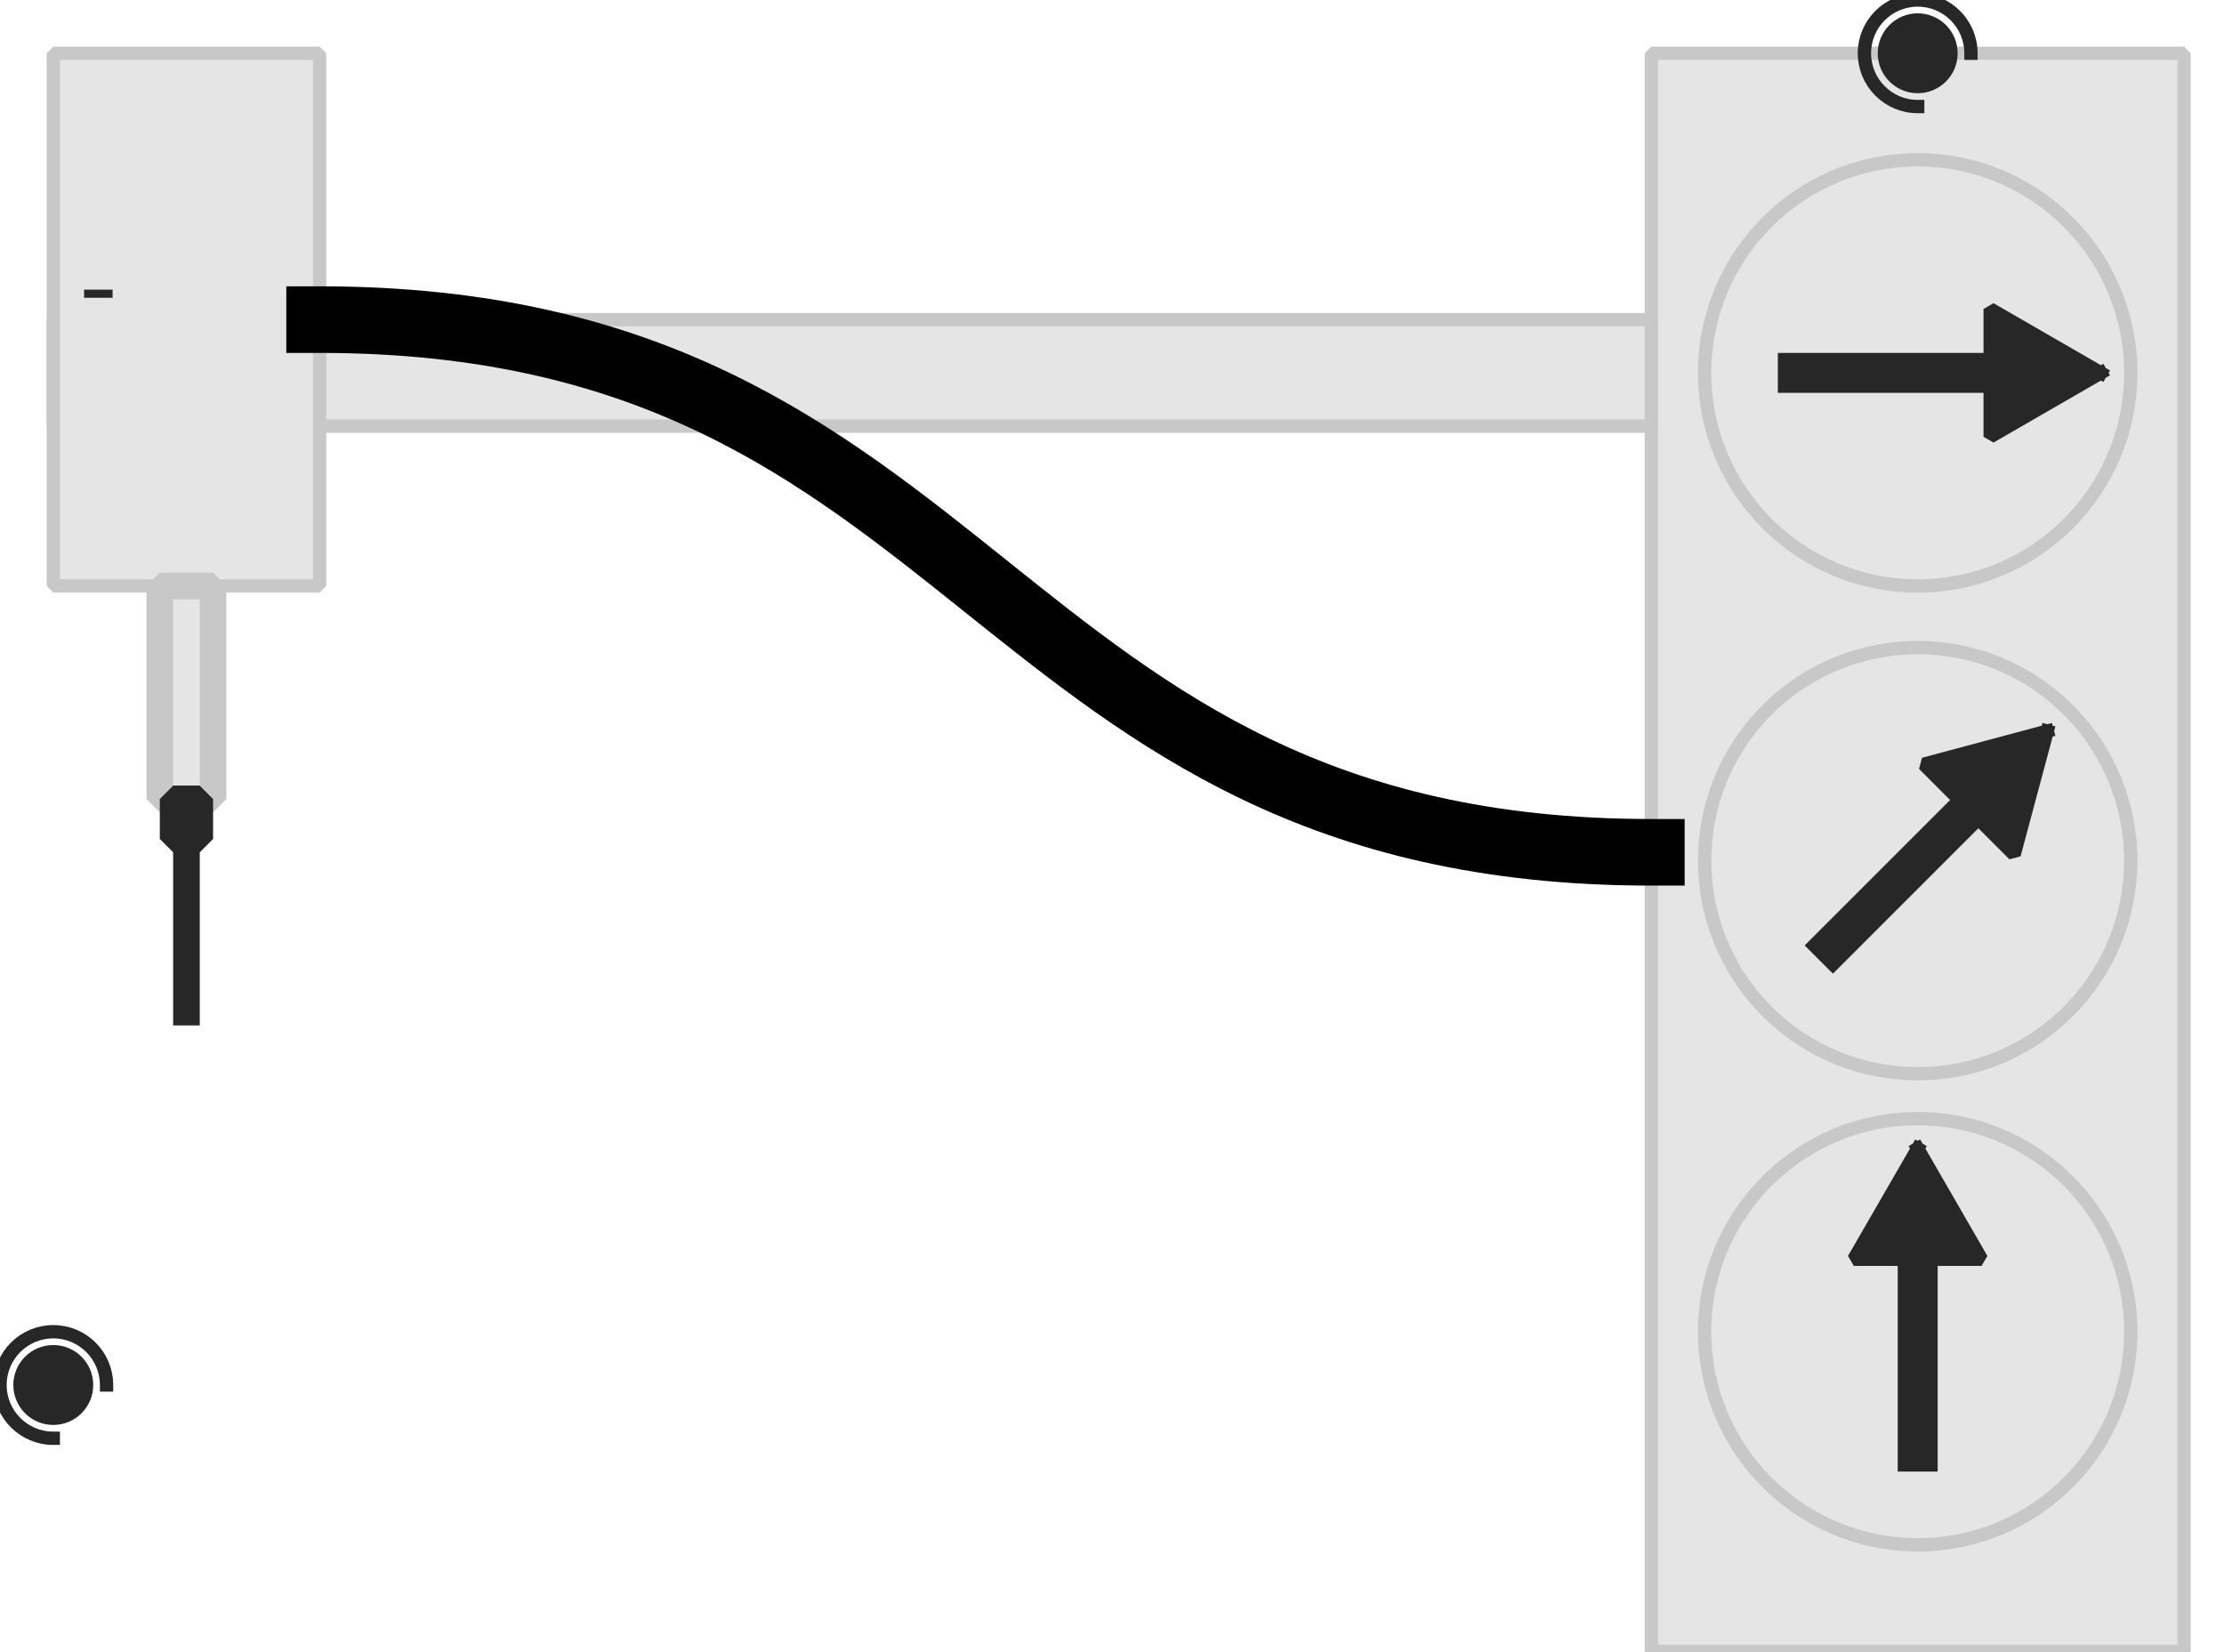
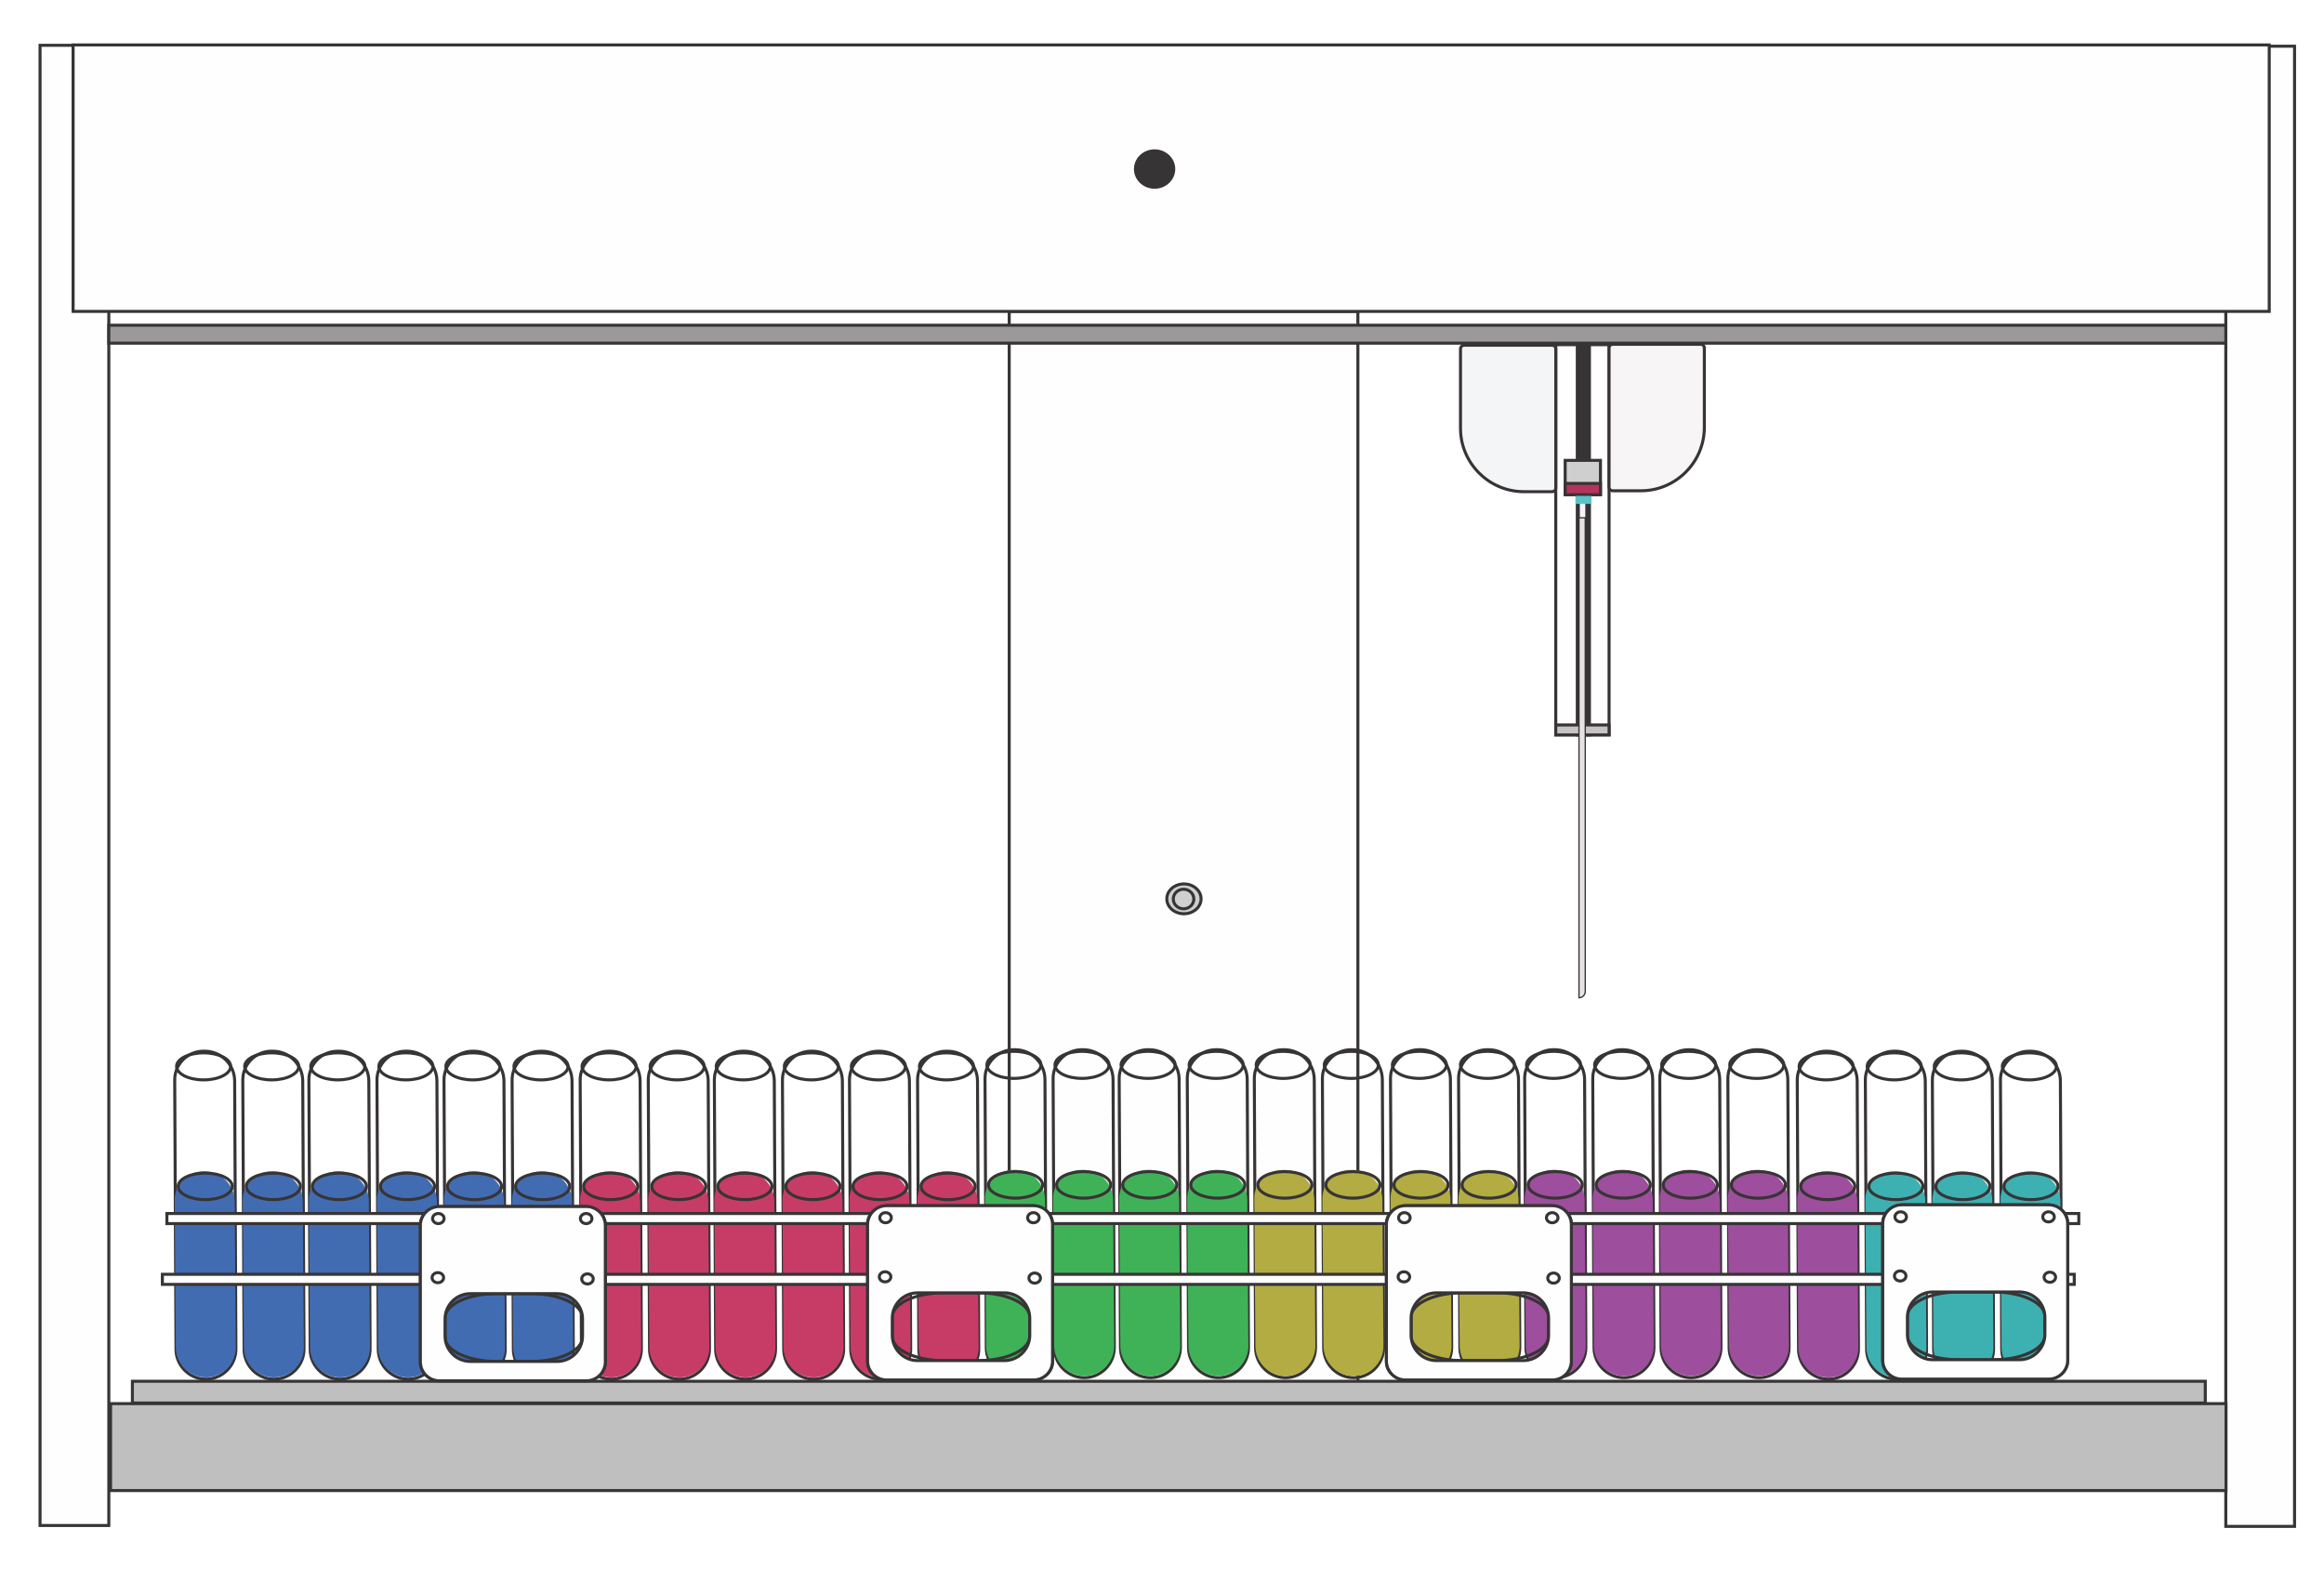
- <svg xmlns="http://www.w3.org/2000/svg" width="58.914mm" height="43.744mm" viewBox="0 0 167 124" version="1.2" baseProfile="tiny">
+ <svg xmlns="http://www.w3.org/2000/svg" xml:space="preserve" width="5.354in" height="3.642in" version="1.1" style="shape-rendering:geometricPrecision; text-rendering:geometricPrecision; image-rendering:optimizeQuality; fill-rule:evenodd; clip-rule:evenodd" viewBox="0 0 5354.33 3641.73">
  <defs>
- </defs>
-   <g fill="none" stroke="black" stroke-width="1" fill-rule="evenodd" stroke-linecap="square" stroke-linejoin="bevel">
-     <g fill="none" stroke="#000000" stroke-opacity="1" stroke-width="1" stroke-linecap="square" stroke-linejoin="bevel" transform="matrix(1,0,0,1,0,0)" font-family="MS Shell Dlg 2" font-size="8.25" font-weight="400" font-style="normal">
- </g>
-     <g fill="none" stroke="#000000" stroke-opacity="1" stroke-width="1" stroke-linecap="square" stroke-linejoin="bevel" transform="matrix(1,0,0,1,4,84)" font-family="MS Shell Dlg 2" font-size="8.25" font-weight="400" font-style="normal">
- </g>
-     <g fill="none" stroke="#000000" stroke-opacity="1" stroke-width="1" stroke-linecap="square" stroke-linejoin="bevel" transform="matrix(1,0,0,1,4,84)" font-family="MS Shell Dlg 2" font-size="8.25" font-weight="400" font-style="normal">
- </g>
-     <g fill="none" stroke="#000000" stroke-opacity="1" stroke-width="1" stroke-linecap="square" stroke-linejoin="bevel" transform="matrix(1,0,0,1,124,4)" font-family="MS Shell Dlg 2" font-size="8.25" font-weight="400" font-style="normal">
- </g>
-     <g fill="#e5e5e5" fill-opacity="1" stroke="#c8c8c8" stroke-opacity="1" stroke-width="1" stroke-linecap="square" stroke-linejoin="bevel" transform="matrix(1,0,0,1,124,4)" font-family="MS Shell Dlg 2" font-size="8.25" font-weight="400" font-style="normal">
-       <rect x="0" y="0" width="40" height="120" />
-     </g>
-     <g fill="none" stroke="#000000" stroke-opacity="1" stroke-width="1" stroke-linecap="square" stroke-linejoin="bevel" transform="matrix(1,0,0,1,124,4)" font-family="MS Shell Dlg 2" font-size="8.25" font-weight="400" font-style="normal">
- </g>
-     <g fill="none" stroke="#000000" stroke-opacity="1" stroke-width="1" stroke-linecap="square" stroke-linejoin="bevel" transform="matrix(1,0,0,1,4,24)" font-family="MS Shell Dlg 2" font-size="8.25" font-weight="400" font-style="normal">
- </g>
-     <g fill="#e5e5e5" fill-opacity="1" stroke="#c8c8c8" stroke-opacity="1" stroke-width="1" stroke-linecap="square" stroke-linejoin="bevel" transform="matrix(1,0,0,1,4,24)" font-family="MS Shell Dlg 2" font-size="8.25" font-weight="400" font-style="normal">
-       <rect x="0" y="0" width="120" height="8" />
-     </g>
-     <g fill="none" stroke="#000000" stroke-opacity="1" stroke-width="1" stroke-linecap="square" stroke-linejoin="bevel" transform="matrix(1,0,0,1,4,24)" font-family="MS Shell Dlg 2" font-size="8.25" font-weight="400" font-style="normal">
- </g>
-     <g fill="none" stroke="#000000" stroke-opacity="1" stroke-width="1" stroke-linecap="square" stroke-linejoin="bevel" transform="matrix(1,0,0,1,4,4)" font-family="MS Shell Dlg 2" font-size="8.25" font-weight="400" font-style="normal">
- </g>
-     <g fill="#e5e5e5" fill-opacity="1" stroke="#c8c8c8" stroke-opacity="1" stroke-width="1" stroke-linecap="square" stroke-linejoin="bevel" transform="matrix(1,0,0,1,4,4)" font-family="MS Shell Dlg 2" font-size="8.25" font-weight="400" font-style="normal">
-       <rect x="0" y="0" width="20" height="40" />
-     </g>
-     <g fill="#e5e5e5" fill-opacity="1" stroke="#272727" stroke-opacity="1" stroke-width="1" stroke-linecap="square" stroke-linejoin="bevel" transform="matrix(1,0,0,1,4,4)" font-family="MS Shell Dlg 2" font-size="8.25" font-weight="400" font-style="normal">
-       <text fill="#272727" fill-opacity="1" stroke="none" xml:space="preserve" x="2" y="20" font-family="MS Shell Dlg 2" font-size="8.25" font-weight="400" font-style="normal">-</text>
-     </g>
-     <g fill="none" stroke="#000000" stroke-opacity="1" stroke-width="1" stroke-linecap="square" stroke-linejoin="bevel" transform="matrix(1,0,0,1,4,4)" font-family="MS Shell Dlg 2" font-size="8.25" font-weight="400" font-style="normal">
- </g>
-     <g fill="none" stroke="#000000" stroke-opacity="1" stroke-width="1" stroke-linecap="square" stroke-linejoin="bevel" transform="matrix(1,0,0,1,4,84)" font-family="MS Shell Dlg 2" font-size="8.25" font-weight="400" font-style="normal">
- </g>
-     <g fill="none" stroke="#000000" stroke-opacity="1" stroke-width="5" stroke-linecap="square" stroke-linejoin="bevel" transform="matrix(1,0,0,1,4,84)" font-family="MS Shell Dlg 2" font-size="8.25" font-weight="400" font-style="normal">
-       <path vector-effect="none" fill-rule="evenodd" d="M20,-60 C70,-60 70,-20 120,-20 " />
-     </g>
-     <g fill="none" stroke="#000000" stroke-opacity="1" stroke-width="1" stroke-linecap="square" stroke-linejoin="bevel" transform="matrix(1,0,0,1,4,84)" font-family="MS Shell Dlg 2" font-size="8.25" font-weight="400" font-style="normal">
- </g>
-     <g fill="none" stroke="#000000" stroke-opacity="1" stroke-width="1" stroke-linecap="square" stroke-linejoin="bevel" transform="matrix(1,0,0,1,12,44)" font-family="MS Shell Dlg 2" font-size="8.25" font-weight="400" font-style="normal">
- </g>
-     <g fill="#e5e5e5" fill-opacity="1" stroke="#c8c8c8" stroke-opacity="1" stroke-width="2" stroke-linecap="square" stroke-linejoin="bevel" transform="matrix(1,0,0,1,12,44)" font-family="MS Shell Dlg 2" font-size="8.25" font-weight="400" font-style="normal">
-       <rect x="0" y="0" width="4" height="16" />
-     </g>
-     <g fill="#272727" fill-opacity="1" stroke="#272727" stroke-opacity="1" stroke-width="2" stroke-linecap="square" stroke-linejoin="bevel" transform="matrix(1,0,0,1,12,44)" font-family="MS Shell Dlg 2" font-size="8.25" font-weight="400" font-style="normal">
-       <rect x="1" y="16" width="2" height="3" />
-       <polyline fill="none" vector-effect="none" points="2,16 2,32 " />
-     </g>
-     <g fill="none" stroke="#000000" stroke-opacity="1" stroke-width="1" stroke-linecap="square" stroke-linejoin="bevel" transform="matrix(1,0,0,1,12,44)" font-family="MS Shell Dlg 2" font-size="8.25" font-weight="400" font-style="normal">
- </g>
-     <g fill="none" stroke="#000000" stroke-opacity="1" stroke-width="1" stroke-linecap="square" stroke-linejoin="bevel" transform="matrix(0,1,-1,0,160,12)" font-family="MS Shell Dlg 2" font-size="8.25" font-weight="400" font-style="normal">
- </g>
-     <g fill="#000000" fill-opacity="0" stroke="#c8c8c8" stroke-opacity="1" stroke-width="1" stroke-linecap="square" stroke-linejoin="bevel" transform="matrix(0,1,-1,0,160,12)" font-family="MS Shell Dlg 2" font-size="8.25" font-weight="400" font-style="normal">
-       <circle cx="16" cy="16" r="16" />
-     </g>
-     <g fill="#272727" fill-opacity="1" stroke="#272727" stroke-opacity="1" stroke-width="1" stroke-linecap="square" stroke-linejoin="bevel" transform="matrix(0,1,-1,0,160,12)" font-family="MS Shell Dlg 2" font-size="8.25" font-weight="400" font-style="normal">
-       <path vector-effect="none" fill-rule="evenodd" d="M16,2.243 L11.2,10.557 L20.8,10.557 L16,2.243" />
-     </g>
-     <g fill="#272727" fill-opacity="1" stroke="#272727" stroke-opacity="1" stroke-width="3" stroke-linecap="square" stroke-linejoin="bevel" transform="matrix(0,1,-1,0,160,12)" font-family="MS Shell Dlg 2" font-size="8.25" font-weight="400" font-style="normal">
-       <polyline fill="none" vector-effect="none" points="16,6 16,25 " />
-     </g>
-     <g fill="none" stroke="#000000" stroke-opacity="1" stroke-width="1" stroke-linecap="square" stroke-linejoin="bevel" transform="matrix(0,1,-1,0,160,12)" font-family="MS Shell Dlg 2" font-size="8.25" font-weight="400" font-style="normal">
- </g>
-     <g fill="none" stroke="#000000" stroke-opacity="1" stroke-width="1" stroke-linecap="square" stroke-linejoin="bevel" transform="matrix(0.707107,0.707107,-0.707107,0.707107,144,42)" font-family="MS Shell Dlg 2" font-size="8.25" font-weight="400" font-style="normal">
- </g>
-     <g fill="#000000" fill-opacity="0" stroke="#c8c8c8" stroke-opacity="1" stroke-width="1" stroke-linecap="square" stroke-linejoin="bevel" transform="matrix(0.707107,0.707107,-0.707107,0.707107,144,42)" font-family="MS Shell Dlg 2" font-size="8.25" font-weight="400" font-style="normal">
-       <circle cx="16" cy="16" r="16" />
-     </g>
-     <g fill="#272727" fill-opacity="1" stroke="#272727" stroke-opacity="1" stroke-width="1" stroke-linecap="square" stroke-linejoin="bevel" transform="matrix(0.707107,0.707107,-0.707107,0.707107,144,42)" font-family="MS Shell Dlg 2" font-size="8.25" font-weight="400" font-style="normal">
-       <path vector-effect="none" fill-rule="evenodd" d="M16,2.243 L11.2,10.557 L20.8,10.557 L16,2.243" />
-     </g>
-     <g fill="#272727" fill-opacity="1" stroke="#272727" stroke-opacity="1" stroke-width="3" stroke-linecap="square" stroke-linejoin="bevel" transform="matrix(0.707107,0.707107,-0.707107,0.707107,144,42)" font-family="MS Shell Dlg 2" font-size="8.25" font-weight="400" font-style="normal">
-       <polyline fill="none" vector-effect="none" points="16,6 16,25 " />
-     </g>
-     <g fill="none" stroke="#000000" stroke-opacity="1" stroke-width="1" stroke-linecap="square" stroke-linejoin="bevel" transform="matrix(0.707107,0.707107,-0.707107,0.707107,144,42)" font-family="MS Shell Dlg 2" font-size="8.25" font-weight="400" font-style="normal">
- </g>
-     <g fill="none" stroke="#000000" stroke-opacity="1" stroke-width="1" stroke-linecap="square" stroke-linejoin="bevel" transform="matrix(1,0,0,1,128,84)" font-family="MS Shell Dlg 2" font-size="8.25" font-weight="400" font-style="normal">
- </g>
-     <g fill="#000000" fill-opacity="0" stroke="#c8c8c8" stroke-opacity="1" stroke-width="1" stroke-linecap="square" stroke-linejoin="bevel" transform="matrix(1,0,0,1,128,84)" font-family="MS Shell Dlg 2" font-size="8.25" font-weight="400" font-style="normal">
-       <circle cx="16" cy="16" r="16" />
-     </g>
-     <g fill="#272727" fill-opacity="1" stroke="#272727" stroke-opacity="1" stroke-width="1" stroke-linecap="square" stroke-linejoin="bevel" transform="matrix(1,0,0,1,128,84)" font-family="MS Shell Dlg 2" font-size="8.25" font-weight="400" font-style="normal">
-       <path vector-effect="none" fill-rule="evenodd" d="M16,2.243 L11.2,10.557 L20.8,10.557 L16,2.243" />
-     </g>
-     <g fill="#272727" fill-opacity="1" stroke="#272727" stroke-opacity="1" stroke-width="3" stroke-linecap="square" stroke-linejoin="bevel" transform="matrix(1,0,0,1,128,84)" font-family="MS Shell Dlg 2" font-size="8.25" font-weight="400" font-style="normal">
-       <polyline fill="none" vector-effect="none" points="16,6 16,25 " />
-     </g>
-     <g fill="none" stroke="#000000" stroke-opacity="1" stroke-width="1" stroke-linecap="square" stroke-linejoin="bevel" transform="matrix(1,0,0,1,128,84)" font-family="MS Shell Dlg 2" font-size="8.25" font-weight="400" font-style="normal">
- </g>
-     <g fill="none" stroke="#000000" stroke-opacity="1" stroke-width="1" stroke-linecap="square" stroke-linejoin="bevel" transform="matrix(1,0,0,1,144,4)" font-family="MS Shell Dlg 2" font-size="8.25" font-weight="400" font-style="normal">
- </g>
-     <g fill="#272727" fill-opacity="1" stroke="#000000" stroke-opacity="0" stroke-width="1" stroke-linecap="square" stroke-linejoin="bevel" transform="matrix(1,0,0,1,144,4)" font-family="MS Shell Dlg 2" font-size="8.25" font-weight="400" font-style="normal">
-       <circle cx="0" cy="0" r="3" />
-     </g>
-     <g fill="none" stroke="#272727" stroke-opacity="1" stroke-width="1" stroke-linecap="square" stroke-linejoin="bevel" transform="matrix(1,0,0,1,144,4)" font-family="MS Shell Dlg 2" font-size="8.25" font-weight="400" font-style="normal">
-       <path vector-effect="none" fill-rule="evenodd" d="M4,0 C4,-2.209 2.209,-4 0,-4 C-2.209,-4 -4,-2.209 -4,0 C-4,2.209 -2.209,4 0,4 " />
-     </g>
-     <g fill="none" stroke="#000000" stroke-opacity="1" stroke-width="1" stroke-linecap="square" stroke-linejoin="bevel" transform="matrix(1,0,0,1,144,4)" font-family="MS Shell Dlg 2" font-size="8.25" font-weight="400" font-style="normal">
- </g>
-     <g fill="none" stroke="#000000" stroke-opacity="1" stroke-width="1" stroke-linecap="square" stroke-linejoin="bevel" transform="matrix(1,0,0,1,4,104)" font-family="MS Shell Dlg 2" font-size="8.25" font-weight="400" font-style="normal">
- </g>
-     <g fill="#272727" fill-opacity="1" stroke="#000000" stroke-opacity="0" stroke-width="1" stroke-linecap="square" stroke-linejoin="bevel" transform="matrix(1,0,0,1,4,104)" font-family="MS Shell Dlg 2" font-size="8.25" font-weight="400" font-style="normal">
-       <circle cx="0" cy="0" r="3" />
-     </g>
-     <g fill="none" stroke="#272727" stroke-opacity="1" stroke-width="1" stroke-linecap="square" stroke-linejoin="bevel" transform="matrix(1,0,0,1,4,104)" font-family="MS Shell Dlg 2" font-size="8.25" font-weight="400" font-style="normal">
-       <path vector-effect="none" fill-rule="evenodd" d="M4,0 C4,-2.209 2.209,-4 0,-4 C-2.209,-4 -4,-2.209 -4,0 C-4,2.209 -2.209,4 0,4 " />
-     </g>
-     <g fill="none" stroke="#000000" stroke-opacity="1" stroke-width="1" stroke-linecap="square" stroke-linejoin="bevel" transform="matrix(1,0,0,1,4,104)" font-family="MS Shell Dlg 2" font-size="8.25" font-weight="400" font-style="normal">
- </g>
-     <g fill="none" stroke="#000000" stroke-opacity="1" stroke-width="1" stroke-linecap="square" stroke-linejoin="bevel" transform="matrix(1,0,0,1,0,0)" font-family="MS Shell Dlg 2" font-size="8.25" font-weight="400" font-style="normal">
- </g>
+     <style type="text/css">
+    
+     .str0 {stroke:#373435;stroke-width:6.94;stroke-miterlimit:2.613}
+     .str1 {stroke:#373435;stroke-width:3;stroke-miterlimit:2.613}
+     .fil3 {fill:none}
+     .fil0 {fill:#FEFEFE}
+     .fil11 {fill:#373435}
+     .fil13 {fill:#F8F5F6}
+     .fil14 {fill:#F4F5F6}
+     .fil17 {fill:#E7E1E3}
+     .fil5 {fill:#C73C67}
+     .fil1 {fill:#CFCFCF}
+     .fil12 {fill:#C7C3C4}
+     .fil15 {fill:#B4345D}
+     .fil2 {fill:#BFBFBF}
+     .fil7 {fill:#B2AC42}
+     .fil10 {fill:#9C999A}
+     .fil8 {fill:#9D4E9C}
+     .fil16 {fill:#58C4C8}
+     .fil9 {fill:#3DB0B2}
+     .fil6 {fill:#3FB257}
+     .fil4 {fill:#426CB2}
+    
+   </style>
+   </defs>
+   <g id="Layer_x0020_1">
+     <rect class="fil0 str0" x="2325.16" y="717.33" width="803.32" height="2708.04" />
+     <ellipse class="fil1 str0" cx="2727.74" cy="2070.96" rx="39.49" ry="34.34" />
+     <rect class="fil0 str0" x="5128.06" y="106.22" width="158.42" height="3410.77" />
+     <rect class="fil2 str0" x="254.73" y="3234.09" width="4873.85" height="200.36" />
+     <rect class="fil0 str0" x="92.27" y="104.15" width="158.42" height="3410.77" />
+     <rect class="fil0 str0" x="168.43" y="103.28" width="5059.72" height="614.05" />
+     <path class="fil3 str0" d="M468.09 2422.03l3.17 -0.02c37.98,-0.24 69.2,30.64 69.37,68.62l2.92 617.61c0.18,37.98 -30.74,69.24 -68.72,69.48l-0 0c-37.98,0.24 -69.2,-30.64 -69.38,-68.62l-2.93 -620.78c-0.17,-36.24 29.34,-66.07 65.58,-66.3z" />
+     <ellipse class="fil3 str0" cx="469.13" cy="2456.98" rx="62.31" ry="31.15" />
+     <path class="fil4" d="M467.93 2698.93l3.16 -0.01c37.98,-0.15 69.28,30.8 69.57,68.78l2.53 336.72c0.29,37.98 -30.55,69.17 -68.53,69.32l0 0c-37.98,0.15 -69.28,-30.8 -69.57,-68.78l-2.55 -339.88c-0.27,-36.24 29.15,-66 65.39,-66.15z" />
+     <ellipse class="fil3 str0" cx="472.87" cy="2733.46" rx="62.31" ry="30.59" />
+     <rect class="fil2 str0" x="305.02" y="3182.59" width="4775.78" height="50.09" />
+     <path class="fil3 str0" d="M624.96 2422.03l3.17 -0.02c37.98,-0.24 69.2,30.64 69.37,68.62l2.92 617.61c0.18,37.98 -30.74,69.24 -68.72,69.48l-0 0c-37.98,0.24 -69.2,-30.64 -69.38,-68.62l-2.93 -620.78c-0.17,-36.24 29.34,-66.07 65.58,-66.3z" />
+     <ellipse class="fil3 str0" cx="626" cy="2456.99" rx="62.31" ry="31.15" />
+     <path class="fil4" d="M624.8 2698.93l3.16 -0.01c37.98,-0.15 69.28,30.8 69.57,68.78l2.53 336.72c0.29,37.98 -30.55,69.17 -68.53,69.32l0 0c-37.98,0.15 -69.28,-30.8 -69.57,-68.78l-2.55 -339.88c-0.27,-36.24 29.15,-66 65.39,-66.15z" />
+     <ellipse class="fil3 str0" cx="629.74" cy="2733.46" rx="62.31" ry="30.59" />
+     <path class="fil3 str0" d="M777.22 2422.03l3.17 -0.02c37.98,-0.24 69.2,30.64 69.37,68.62l2.92 617.61c0.18,37.98 -30.74,69.24 -68.72,69.48l-0 0c-37.98,0.24 -69.2,-30.64 -69.38,-68.62l-2.93 -620.78c-0.17,-36.24 29.34,-66.07 65.58,-66.3z" />
+     <ellipse class="fil3 str0" cx="778.27" cy="2456.98" rx="62.31" ry="31.15" />
+     <path class="fil4" d="M777.06 2698.93l3.16 -0.01c37.98,-0.15 69.28,30.8 69.57,68.78l2.53 336.72c0.29,37.98 -30.55,69.17 -68.53,69.32l0 0c-37.98,0.15 -69.28,-30.8 -69.57,-68.78l-2.55 -339.88c-0.27,-36.24 29.15,-66 65.39,-66.15z" />
+     <ellipse class="fil3 str0" cx="782" cy="2733.46" rx="62.31" ry="30.59" />
+     <path class="fil3 str0" d="M934.09 2422.03l3.17 -0.02c37.98,-0.24 69.2,30.64 69.37,68.62l2.92 617.61c0.18,37.98 -30.74,69.24 -68.72,69.48l-0 0c-37.98,0.24 -69.2,-30.64 -69.38,-68.62l-2.93 -620.78c-0.17,-36.24 29.34,-66.07 65.58,-66.3z" />
+     <ellipse class="fil3 str0" cx="935.14" cy="2456.99" rx="62.31" ry="31.15" />
+     <path class="fil4" d="M933.93 2698.93l3.16 -0.01c37.98,-0.15 69.28,30.8 69.57,68.78l2.53 336.72c0.29,37.98 -30.55,69.17 -68.53,69.32l0 0c-37.98,0.15 -69.28,-30.8 -69.57,-68.78l-2.55 -339.88c-0.27,-36.24 29.15,-66 65.39,-66.15z" />
+     <ellipse class="fil3 str0" cx="938.87" cy="2733.46" rx="62.31" ry="30.59" />
+     <path class="fil3 str0" d="M1088.52 2422.07l3.17 -0.02c37.98,-0.24 69.2,30.64 69.37,68.62l2.92 617.61c0.18,37.98 -30.74,69.24 -68.72,69.48l-0 0c-37.98,0.24 -69.2,-30.64 -69.38,-68.62l-2.93 -620.78c-0.17,-36.24 29.34,-66.07 65.58,-66.3z" />
+     <ellipse class="fil3 str0" cx="1089.57" cy="2457.02" rx="62.31" ry="31.15" />
+     <path class="fil4" d="M1088.36 2698.97l3.16 -0.01c37.98,-0.15 69.28,30.8 69.57,68.78l2.53 336.72c0.29,37.98 -30.55,69.17 -68.53,69.32l0 0c-37.98,0.15 -69.28,-30.8 -69.57,-68.78l-2.55 -339.88c-0.27,-36.24 29.15,-66 65.39,-66.15z" />
+     <ellipse class="fil3 str0" cx="1093.3" cy="2733.5" rx="62.31" ry="30.59" />
+     <path class="fil3 str0" d="M1245.39 2422.07l3.17 -0.02c37.98,-0.24 69.2,30.64 69.37,68.62l2.92 617.61c0.18,37.98 -30.74,69.24 -68.72,69.48l-0 0c-37.98,0.24 -69.2,-30.64 -69.38,-68.62l-2.93 -620.78c-0.17,-36.24 29.34,-66.07 65.58,-66.3z" />
+     <ellipse class="fil3 str0" cx="1246.44" cy="2457.03" rx="62.31" ry="31.15" />
+     <path class="fil4" d="M1245.23 2698.97l3.16 -0.01c37.98,-0.15 69.28,30.8 69.57,68.78l2.53 336.72c0.29,37.98 -30.55,69.17 -68.53,69.32l0 0c-37.98,0.15 -69.28,-30.8 -69.57,-68.78l-2.55 -339.88c-0.27,-36.24 29.15,-66 65.39,-66.15z" />
+     <ellipse class="fil3 str0" cx="1250.17" cy="2733.5" rx="62.31" ry="30.59" />
+     <path class="fil3 str0" d="M1402.26 2422.03l3.17 -0.02c37.98,-0.24 69.2,30.64 69.37,68.62l2.92 617.61c0.18,37.98 -30.74,69.24 -68.72,69.48l-0 0c-37.98,0.24 -69.2,-30.64 -69.38,-68.62l-2.93 -620.78c-0.17,-36.24 29.34,-66.07 65.58,-66.3z" />
+     <ellipse class="fil3 str0" cx="1403.3" cy="2456.98" rx="62.31" ry="31.15" />
+     <path class="fil5" d="M1402.09 2698.93l3.16 -0.01c37.98,-0.15 69.28,30.8 69.57,68.78l2.53 336.72c0.29,37.98 -30.55,69.17 -68.53,69.32l0 0c-37.98,0.15 -69.28,-30.8 -69.57,-68.78l-2.55 -339.88c-0.27,-36.24 29.15,-66 65.39,-66.15z" />
+     <ellipse class="fil3 str0" cx="1407.04" cy="2733.46" rx="62.31" ry="30.59" />
+     <path class="fil3 str0" d="M1559.13 2422.03l3.17 -0.02c37.98,-0.24 69.2,30.64 69.37,68.62l2.92 617.61c0.18,37.98 -30.74,69.24 -68.72,69.48l-0 0c-37.98,0.24 -69.2,-30.64 -69.38,-68.62l-2.93 -620.78c-0.17,-36.24 29.34,-66.07 65.58,-66.3z" />
+     <ellipse class="fil3 str0" cx="1560.17" cy="2456.99" rx="62.31" ry="31.15" />
+     <path class="fil5" d="M1558.96 2698.93l3.16 -0.01c37.98,-0.15 69.28,30.8 69.57,68.78l2.53 336.72c0.29,37.98 -30.55,69.17 -68.53,69.32l0 0c-37.98,0.15 -69.28,-30.8 -69.57,-68.78l-2.55 -339.88c-0.27,-36.24 29.15,-66 65.39,-66.15z" />
+     <ellipse class="fil3 str0" cx="1563.91" cy="2733.46" rx="62.31" ry="30.59" />
+     <path class="fil3 str0" d="M1711.39 2422.03l3.17 -0.02c37.98,-0.24 69.2,30.64 69.37,68.62l2.92 617.61c0.18,37.98 -30.74,69.24 -68.72,69.48l-0 0c-37.98,0.24 -69.2,-30.64 -69.38,-68.62l-2.93 -620.78c-0.17,-36.24 29.34,-66.07 65.58,-66.3z" />
+     <ellipse class="fil3 str0" cx="1712.44" cy="2456.98" rx="62.31" ry="31.15" />
+     <path class="fil5" d="M1711.23 2698.93l3.16 -0.01c37.98,-0.15 69.28,30.8 69.57,68.78l2.53 336.72c0.29,37.98 -30.55,69.17 -68.53,69.32l0 0c-37.98,0.15 -69.28,-30.8 -69.57,-68.78l-2.55 -339.88c-0.27,-36.24 29.15,-66 65.39,-66.15z" />
+     <ellipse class="fil3 str0" cx="1716.17" cy="2733.46" rx="62.31" ry="30.59" />
+     <path class="fil3 str0" d="M1868.26 2422.03l3.17 -0.02c37.98,-0.24 69.2,30.64 69.37,68.62l2.92 617.61c0.18,37.98 -30.74,69.24 -68.72,69.48l-0 0c-37.98,0.24 -69.2,-30.64 -69.38,-68.62l-2.93 -620.78c-0.17,-36.24 29.34,-66.07 65.58,-66.3z" />
+     <ellipse class="fil3 str0" cx="1869.31" cy="2456.99" rx="62.31" ry="31.15" />
+     <path class="fil5" d="M1868.1 2698.93l3.16 -0.01c37.98,-0.15 69.28,30.8 69.57,68.78l2.53 336.72c0.29,37.98 -30.55,69.17 -68.53,69.32l0 0c-37.98,0.15 -69.28,-30.8 -69.57,-68.78l-2.55 -339.88c-0.27,-36.24 29.15,-66 65.39,-66.15z" />
+     <ellipse class="fil3 str0" cx="1873.04" cy="2733.46" rx="62.31" ry="30.59" />
+     <path class="fil3 str0" d="M2022.69 2422.07l3.17 -0.02c37.98,-0.24 69.2,30.64 69.37,68.62l2.92 617.61c0.18,37.98 -30.74,69.24 -68.72,69.48l-0 0c-37.98,0.24 -69.2,-30.64 -69.38,-68.62l-2.93 -620.78c-0.17,-36.24 29.34,-66.07 65.58,-66.3z" />
+     <ellipse class="fil3 str0" cx="2023.74" cy="2457.02" rx="62.31" ry="31.15" />
+     <path class="fil5" d="M2022.53 2698.97l3.16 -0.01c37.98,-0.15 69.28,30.8 69.57,68.78l2.53 336.72c0.29,37.98 -30.55,69.17 -68.53,69.32l0 0c-37.98,0.15 -69.28,-30.8 -69.57,-68.78l-2.55 -339.88c-0.27,-36.24 29.15,-66 65.39,-66.15z" />
+     <ellipse class="fil3 str0" cx="2027.47" cy="2733.5" rx="62.31" ry="30.59" />
+     <path class="fil3 str0" d="M2179.56 2422.07l3.17 -0.02c37.98,-0.24 69.2,30.64 69.37,68.62l2.92 617.61c0.18,37.98 -30.74,69.24 -68.72,69.48l-0 0c-37.98,0.24 -69.2,-30.64 -69.38,-68.62l-2.93 -620.78c-0.17,-36.24 29.34,-66.07 65.58,-66.3z" />
+     <ellipse class="fil3 str0" cx="2180.61" cy="2457.03" rx="62.31" ry="31.15" />
+     <path class="fil5" d="M2179.4 2698.97l3.16 -0.01c37.98,-0.15 69.28,30.8 69.57,68.78l2.53 336.72c0.29,37.98 -30.55,69.17 -68.53,69.32l0 0c-37.98,0.15 -69.28,-30.8 -69.57,-68.78l-2.55 -339.88c-0.27,-36.24 29.15,-66 65.39,-66.15z" />
+     <ellipse class="fil3 str0" cx="2184.34" cy="2733.5" rx="62.31" ry="30.59" />
+     <path class="fil3 str0" d="M2334.98 2418.59l3.17 -0.02c37.98,-0.24 69.2,30.64 69.37,68.62l2.92 617.61c0.18,37.98 -30.74,69.24 -68.72,69.48l-0 0c-37.98,0.24 -69.2,-30.64 -69.38,-68.62l-2.93 -620.78c-0.17,-36.24 29.34,-66.07 65.58,-66.3z" />
+     <ellipse class="fil3 str0" cx="2336.02" cy="2453.55" rx="62.31" ry="31.15" />
+     <path class="fil6" d="M2334.81 2695.5l3.16 -0.01c37.98,-0.15 69.28,30.8 69.57,68.78l2.53 336.72c0.29,37.98 -30.55,69.17 -68.53,69.32l0 0c-37.98,0.15 -69.28,-30.8 -69.57,-68.78l-2.55 -339.88c-0.27,-36.24 29.15,-66 65.39,-66.15z" />
+     <ellipse class="fil3 str0" cx="2339.76" cy="2730.03" rx="62.31" ry="30.59" />
+     <path class="fil3 str0" d="M2491.85 2418.6l3.17 -0.02c37.98,-0.24 69.2,30.64 69.37,68.62l2.92 617.61c0.18,37.98 -30.74,69.24 -68.72,69.48l-0 0c-37.98,0.24 -69.2,-30.64 -69.38,-68.62l-2.93 -620.78c-0.17,-36.24 29.34,-66.07 65.58,-66.3z" />
+     <ellipse class="fil3 str0" cx="2492.89" cy="2453.55" rx="62.31" ry="31.15" />
+     <path class="fil6" d="M2491.69 2695.5l3.16 -0.01c37.98,-0.15 69.28,30.8 69.57,68.78l2.53 336.72c0.29,37.98 -30.55,69.17 -68.53,69.32l0 0c-37.98,0.15 -69.28,-30.8 -69.57,-68.78l-2.55 -339.88c-0.27,-36.24 29.15,-66 65.39,-66.15z" />
+     <ellipse class="fil3 str0" cx="2496.63" cy="2730.03" rx="62.31" ry="30.59" />
+     <path class="fil3 str0" d="M2644.11 2418.59l3.17 -0.02c37.98,-0.24 69.2,30.64 69.37,68.62l2.92 617.61c0.18,37.98 -30.74,69.24 -68.72,69.48l-0 0c-37.98,0.24 -69.2,-30.64 -69.38,-68.62l-2.93 -620.78c-0.17,-36.24 29.34,-66.07 65.58,-66.3z" />
+     <ellipse class="fil3 str0" cx="2645.16" cy="2453.55" rx="62.31" ry="31.15" />
+     <path class="fil6" d="M2643.95 2695.5l3.16 -0.01c37.98,-0.15 69.28,30.8 69.57,68.78l2.53 336.72c0.29,37.98 -30.55,69.17 -68.53,69.32l0 0c-37.98,0.15 -69.28,-30.8 -69.57,-68.78l-2.55 -339.88c-0.27,-36.24 29.15,-66 65.39,-66.15z" />
+     <ellipse class="fil3 str0" cx="2648.89" cy="2730.03" rx="62.31" ry="30.59" />
+     <path class="fil3 str0" d="M2800.98 2418.6l3.17 -0.02c37.98,-0.24 69.2,30.64 69.37,68.62l2.92 617.61c0.18,37.98 -30.74,69.24 -68.72,69.48l-0 0c-37.98,0.24 -69.2,-30.64 -69.38,-68.62l-2.93 -620.78c-0.17,-36.24 29.34,-66.07 65.58,-66.3z" />
+     <ellipse class="fil3 str0" cx="2802.03" cy="2453.55" rx="62.31" ry="31.15" />
+     <path class="fil6" d="M2800.82 2695.5l3.16 -0.01c37.98,-0.15 69.28,30.8 69.57,68.78l2.53 336.72c0.29,37.98 -30.55,69.17 -68.53,69.32l0 0c-37.98,0.15 -69.28,-30.8 -69.57,-68.78l-2.55 -339.88c-0.27,-36.24 29.15,-66 65.39,-66.15z" />
+     <ellipse class="fil3 str0" cx="2805.76" cy="2730.03" rx="62.31" ry="30.59" />
+     <path class="fil3 str0" d="M2955.41 2418.63l3.17 -0.02c37.98,-0.24 69.2,30.64 69.37,68.62l2.92 617.61c0.18,37.98 -30.74,69.24 -68.72,69.48l-0 0c-37.98,0.24 -69.2,-30.64 -69.38,-68.62l-2.93 -620.78c-0.17,-36.24 29.34,-66.07 65.58,-66.3z" />
+     <ellipse class="fil3 str0" cx="2956.46" cy="2453.59" rx="62.31" ry="31.15" />
+     <path class="fil7" d="M2955.25 2695.54l3.16 -0.01c37.98,-0.15 69.28,30.8 69.57,68.78l2.53 336.72c0.29,37.98 -30.55,69.17 -68.53,69.32l0 0c-37.98,0.15 -69.28,-30.8 -69.57,-68.78l-2.55 -339.88c-0.27,-36.24 29.15,-66 65.39,-66.15z" />
+     <ellipse class="fil3 str0" cx="2960.19" cy="2730.06" rx="62.31" ry="30.59" />
+     <path class="fil3 str0" d="M3112.28 2418.64l3.17 -0.02c37.98,-0.24 69.2,30.64 69.37,68.62l2.92 617.61c0.18,37.98 -30.74,69.24 -68.72,69.48l-0 0c-37.98,0.24 -69.2,-30.64 -69.38,-68.62l-2.93 -620.78c-0.17,-36.24 29.34,-66.07 65.58,-66.3z" />
+     <ellipse class="fil3 str0" cx="3113.33" cy="2453.59" rx="62.31" ry="31.15" />
+     <path class="fil7" d="M3112.12 2695.54l3.16 -0.01c37.98,-0.15 69.28,30.8 69.57,68.78l2.53 336.72c0.29,37.98 -30.55,69.17 -68.53,69.32l0 0c-37.98,0.15 -69.28,-30.8 -69.57,-68.78l-2.55 -339.88c-0.27,-36.24 29.15,-66 65.39,-66.15z" />
+     <ellipse class="fil3 str0" cx="3117.06" cy="2730.07" rx="62.31" ry="30.59" />
+     <path class="fil3 str0" d="M3269.15 2418.59l3.17 -0.02c37.98,-0.24 69.2,30.64 69.37,68.62l2.92 617.61c0.18,37.98 -30.74,69.24 -68.72,69.48l-0 0c-37.98,0.24 -69.2,-30.64 -69.38,-68.62l-2.93 -620.78c-0.17,-36.24 29.34,-66.07 65.58,-66.3z" />
+     <ellipse class="fil3 str0" cx="3270.19" cy="2453.55" rx="62.31" ry="31.15" />
+     <path class="fil7" d="M3268.98 2695.5l3.16 -0.01c37.98,-0.15 69.28,30.8 69.57,68.78l2.53 336.72c0.29,37.98 -30.55,69.17 -68.53,69.32l0 0c-37.98,0.15 -69.28,-30.8 -69.57,-68.78l-2.55 -339.88c-0.27,-36.24 29.15,-66 65.39,-66.15z" />
+     <ellipse class="fil3 str0" cx="3273.93" cy="2730.03" rx="62.31" ry="30.59" />
+     <path class="fil3 str0" d="M3426.02 2418.6l3.17 -0.02c37.98,-0.24 69.2,30.64 69.37,68.62l2.92 617.61c0.18,37.98 -30.74,69.24 -68.72,69.48l-0 0c-37.98,0.24 -69.2,-30.64 -69.38,-68.62l-2.93 -620.78c-0.17,-36.24 29.34,-66.07 65.58,-66.3z" />
+     <ellipse class="fil3 str0" cx="3427.06" cy="2453.55" rx="62.31" ry="31.15" />
+     <path class="fil7" d="M3425.85 2695.5l3.16 -0.01c37.98,-0.15 69.28,30.8 69.57,68.78l2.53 336.72c0.29,37.98 -30.55,69.17 -68.53,69.32l0 0c-37.98,0.15 -69.28,-30.8 -69.57,-68.78l-2.55 -339.88c-0.27,-36.24 29.15,-66 65.39,-66.15z" />
+     <ellipse class="fil3 str0" cx="3430.8" cy="2730.03" rx="62.31" ry="30.59" />
+     <path class="fil3 str0" d="M3578.28 2418.59l3.17 -0.02c37.98,-0.24 69.2,30.64 69.37,68.62l2.92 617.61c0.18,37.98 -30.74,69.24 -68.72,69.48l-0 0c-37.98,0.24 -69.2,-30.64 -69.38,-68.62l-2.93 -620.78c-0.17,-36.24 29.34,-66.07 65.58,-66.3z" />
+     <ellipse class="fil3 str0" cx="3579.33" cy="2453.55" rx="62.31" ry="31.15" />
+     <path class="fil8" d="M3578.12 2695.5l3.16 -0.01c37.98,-0.15 69.28,30.8 69.57,68.78l2.53 336.72c0.29,37.98 -30.55,69.17 -68.53,69.32l0 0c-37.98,0.15 -69.28,-30.8 -69.57,-68.78l-2.55 -339.88c-0.27,-36.24 29.15,-66 65.39,-66.15z" />
+     <ellipse class="fil3 str0" cx="3583.06" cy="2730.03" rx="62.31" ry="30.59" />
+     <path class="fil3 str0" d="M3735.15 2418.6l3.17 -0.02c37.98,-0.24 69.2,30.64 69.37,68.62l2.92 617.61c0.18,37.98 -30.74,69.24 -68.72,69.48l-0 0c-37.98,0.24 -69.2,-30.64 -69.38,-68.62l-2.93 -620.78c-0.17,-36.24 29.34,-66.07 65.58,-66.3z" />
+     <ellipse class="fil3 str0" cx="3736.2" cy="2453.55" rx="62.31" ry="31.15" />
+     <path class="fil8" d="M3734.99 2695.5l3.16 -0.01c37.98,-0.15 69.28,30.8 69.57,68.78l2.53 336.72c0.29,37.98 -30.55,69.17 -68.53,69.32l0 0c-37.98,0.15 -69.28,-30.8 -69.57,-68.78l-2.55 -339.88c-0.27,-36.24 29.15,-66 65.39,-66.15z" />
+     <ellipse class="fil3 str0" cx="3739.93" cy="2730.03" rx="62.31" ry="30.59" />
+     <path class="fil3 str0" d="M3889.58 2418.63l3.17 -0.02c37.98,-0.24 69.2,30.64 69.37,68.62l2.92 617.61c0.18,37.98 -30.74,69.24 -68.72,69.48l-0 0c-37.98,0.24 -69.2,-30.64 -69.38,-68.62l-2.93 -620.78c-0.17,-36.24 29.34,-66.07 65.58,-66.3z" />
+     <ellipse class="fil3 str0" cx="3890.63" cy="2453.59" rx="62.31" ry="31.15" />
+     <path class="fil8" d="M3889.42 2695.54l3.16 -0.01c37.98,-0.15 69.28,30.8 69.57,68.78l2.53 336.72c0.29,37.98 -30.55,69.17 -68.53,69.32l0 0c-37.98,0.15 -69.28,-30.8 -69.57,-68.78l-2.55 -339.88c-0.27,-36.24 29.15,-66 65.39,-66.15z" />
+     <ellipse class="fil3 str0" cx="3894.36" cy="2730.06" rx="62.31" ry="30.59" />
+     <path class="fil3 str0" d="M4046.45 2418.64l3.17 -0.02c37.98,-0.24 69.2,30.64 69.37,68.62l2.92 617.61c0.18,37.98 -30.74,69.24 -68.72,69.48l-0 0c-37.98,0.24 -69.2,-30.64 -69.38,-68.62l-2.93 -620.78c-0.17,-36.24 29.34,-66.07 65.58,-66.3z" />
+     <ellipse class="fil3 str0" cx="4047.5" cy="2453.59" rx="62.31" ry="31.15" />
+     <path class="fil8" d="M4046.29 2695.54l3.16 -0.01c37.98,-0.15 69.28,30.8 69.57,68.78l2.53 336.72c0.29,37.98 -30.55,69.17 -68.53,69.32l0 0c-37.98,0.15 -69.28,-30.8 -69.57,-68.78l-2.55 -339.88c-0.27,-36.24 29.15,-66 65.39,-66.15z" />
+     <ellipse class="fil3 str0" cx="4051.23" cy="2730.07" rx="62.31" ry="30.59" />
+     <path class="fil3 str0" d="M4206.3 2422.03l3.17 -0.02c37.98,-0.24 69.2,30.64 69.37,68.62l2.92 617.61c0.18,37.98 -30.74,69.24 -68.72,69.48l-0 0c-37.98,0.24 -69.2,-30.64 -69.38,-68.62l-2.93 -620.78c-0.17,-36.24 29.34,-66.07 65.58,-66.3z" />
+     <ellipse class="fil3 str0" cx="4207.34" cy="2456.98" rx="62.31" ry="31.15" />
+     <path class="fil8" d="M4206.13 2698.93l3.16 -0.01c37.98,-0.15 69.28,30.8 69.57,68.78l2.53 336.72c0.29,37.98 -30.55,69.17 -68.53,69.32l0 0c-37.98,0.15 -69.28,-30.8 -69.57,-68.78l-2.55 -339.88c-0.27,-36.24 29.15,-66 65.39,-66.15z" />
+     <ellipse class="fil3 str0" cx="4211.08" cy="2733.46" rx="62.31" ry="30.59" />
+     <path class="fil3 str0" d="M4363.17 2422.03l3.17 -0.02c37.98,-0.24 69.2,30.64 69.37,68.62l2.92 617.61c0.18,37.98 -30.74,69.24 -68.72,69.48l-0 0c-37.98,0.24 -69.2,-30.64 -69.38,-68.62l-2.93 -620.78c-0.17,-36.24 29.34,-66.07 65.58,-66.3z" />
+     <ellipse class="fil3 str0" cx="4364.21" cy="2456.99" rx="62.31" ry="31.15" />
+     <path class="fil9" d="M4363 2698.93l3.16 -0.01c37.98,-0.15 69.28,30.8 69.57,68.78l2.53 336.72c0.29,37.98 -30.55,69.17 -68.53,69.32l0 0c-37.98,0.15 -69.28,-30.8 -69.57,-68.78l-2.55 -339.88c-0.27,-36.24 29.15,-66 65.39,-66.15z" />
+     <ellipse class="fil3 str0" cx="4367.95" cy="2733.46" rx="62.31" ry="30.59" />
+     <path class="fil3 str0" d="M4517.6 2422.07l3.17 -0.02c37.98,-0.24 69.2,30.64 69.37,68.62l2.92 617.61c0.18,37.98 -30.74,69.24 -68.72,69.48l-0 0c-37.98,0.24 -69.2,-30.64 -69.38,-68.62l-2.93 -620.78c-0.17,-36.24 29.34,-66.07 65.58,-66.3z" />
+     <ellipse class="fil3 str0" cx="4518.65" cy="2457.02" rx="62.31" ry="31.15" />
+     <path class="fil9" d="M4517.44 2698.97l3.16 -0.01c37.98,-0.15 69.28,30.8 69.57,68.78l2.53 336.72c0.29,37.98 -30.55,69.17 -68.53,69.32l0 0c-37.98,0.15 -69.28,-30.8 -69.57,-68.78l-2.55 -339.88c-0.27,-36.24 29.15,-66 65.39,-66.15z" />
+     <ellipse class="fil3 str0" cx="4522.38" cy="2733.5" rx="62.31" ry="30.59" />
+     <path class="fil3 str0" d="M4674.47 2422.07l3.17 -0.02c37.98,-0.24 69.2,30.64 69.37,68.62l2.92 617.61c0.18,37.98 -30.74,69.24 -68.72,69.48l-0 0c-37.98,0.24 -69.2,-30.64 -69.38,-68.62l-2.93 -620.78c-0.17,-36.24 29.34,-66.07 65.58,-66.3z" />
+     <ellipse class="fil3 str0" cx="4675.52" cy="2457.03" rx="62.31" ry="31.15" />
+     <path class="fil9" d="M4674.31 2698.97l3.16 -0.01c37.98,-0.15 69.28,30.8 69.57,68.78l2.53 336.72c0.29,37.98 -30.55,69.17 -68.53,69.32l0 0c-37.98,0.15 -69.28,-30.8 -69.57,-68.78l-2.55 -339.88c-0.27,-36.24 29.15,-66 65.39,-66.15z" />
+     <ellipse class="fil3 str0" cx="4679.25" cy="2733.5" rx="62.31" ry="30.59" />
+     <ellipse class="fil3 str0" cx="2726.82" cy="2071.35" rx="23.69" ry="22.56" />
+     <rect class="fil0 str0" x="384.53" y="2796.01" width="4404.86" height="23.28" />
+     <rect class="fil0 str0" x="374.08" y="2936.1" width="4404.86" height="23.28" />
+     <rect class="fil3 str0" x="1025.33" y="2980.72" width="316.8" height="156.16" rx="118.13" ry="55.87" />
+     <rect class="fil3 str0" x="968.51" y="2779.93" width="426.11" height="401.56" rx="46.42" ry="41.97" />
+     <path class="fil0 str0" d="M1350.89 2779.94l-338.63 0c-24.06,0 -43.74,19.68 -43.74,43.74l0 314.08c0,24.06 19.68,43.74 43.74,43.74l338.63 0c24.06,0 43.74,-19.68 43.74,-43.74l0 -314.08c0,-24.06 -19.68,-43.74 -43.74,-43.74zm-267.32 200.78l200.34 0c32.03,0 58.23,26.2 58.23,58.23l0 39.7c0,32.03 -26.2,58.23 -58.23,58.23l-200.34 0c-32.03,0 -58.23,-26.2 -58.23,-58.23l0 -39.7c0,-32.03 26.2,-58.23 58.23,-58.23z" />
+     <ellipse class="fil3 str0" cx="1009.9" cy="2807.65" rx="13.3" ry="11.64" />
+     <ellipse class="fil3 str0" cx="1008.77" cy="2943.87" rx="13.3" ry="11.64" />
+     <ellipse class="fil3 str0" cx="1350.51" cy="2807.67" rx="13.3" ry="11.64" />
+     <ellipse class="fil3 str0" cx="1353.52" cy="2946.74" rx="13.3" ry="11.64" />
+     <rect class="fil3 str0" x="2055.71" y="2978.79" width="316.8" height="156.16" rx="118.13" ry="55.87" />
+     <rect class="fil3 str0" x="1998.88" y="2778.01" width="426.11" height="401.56" rx="46.42" ry="41.97" />
+     <path class="fil0 str0" d="M2381.26 2778.01l-338.63 0c-24.06,0 -43.74,19.68 -43.74,43.74l0 314.08c0,24.06 19.68,43.74 43.74,43.74l338.63 0c24.06,0 43.74,-19.68 43.74,-43.74l0 -314.08c0,-24.06 -19.68,-43.74 -43.74,-43.74zm-267.32 200.78l200.34 0c32.03,0 58.23,26.2 58.23,58.23l0 39.7c0,32.03 -26.2,58.23 -58.23,58.23l-200.34 0c-32.03,0 -58.23,-26.2 -58.23,-58.23l0 -39.7c0,-32.03 26.2,-58.23 58.23,-58.23z" />
+     <ellipse class="fil3 str0" cx="2040.28" cy="2805.72" rx="13.3" ry="11.64" />
+     <ellipse class="fil3 str0" cx="2039.15" cy="2941.94" rx="13.3" ry="11.64" />
+     <ellipse class="fil3 str0" cx="2380.88" cy="2805.74" rx="13.3" ry="11.64" />
+     <ellipse class="fil3 str0" cx="2383.89" cy="2944.81" rx="13.3" ry="11.64" />
+     <rect class="fil3 str0" x="3251.03" y="2978.79" width="316.8" height="156.16" rx="118.13" ry="55.87" />
+     <rect class="fil3 str0" x="3194.2" y="2778.01" width="426.11" height="401.56" rx="46.42" ry="41.97" />
+     <path class="fil0 str0" d="M3576.58 2778.01l-338.63 0c-24.06,0 -43.74,19.68 -43.74,43.74l0 314.08c0,24.06 19.68,43.74 43.74,43.74l338.63 0c24.06,0 43.74,-19.68 43.74,-43.74l0 -314.08c0,-24.06 -19.68,-43.74 -43.74,-43.74zm-267.32 200.78l200.34 0c32.03,0 58.23,26.2 58.23,58.23l0 39.7c0,32.03 -26.2,58.23 -58.23,58.23l-200.34 0c-32.03,0 -58.23,-26.2 -58.23,-58.23l0 -39.7c0,-32.03 26.2,-58.23 58.23,-58.23z" />
+     <ellipse class="fil3 str0" cx="3235.59" cy="2805.72" rx="13.3" ry="11.64" />
+     <ellipse class="fil3 str0" cx="3234.46" cy="2941.94" rx="13.3" ry="11.64" />
+     <ellipse class="fil3 str0" cx="3576.2" cy="2805.74" rx="13.3" ry="11.64" />
+     <ellipse class="fil3 str0" cx="3579.21" cy="2944.81" rx="13.3" ry="11.64" />
+     <rect class="fil3 str0" x="4394.51" y="2976.81" width="316.8" height="156.16" rx="118.13" ry="55.87" />
+     <rect class="fil3 str0" x="4337.68" y="2776.03" width="426.11" height="401.56" rx="46.42" ry="41.97" />
+     <path class="fil0 str0" d="M4720.06 2776.03l-338.63 0c-24.06,0 -43.74,19.68 -43.74,43.74l0 314.08c0,24.06 19.68,43.74 43.74,43.74l338.63 0c24.06,0 43.74,-19.68 43.74,-43.74l0 -314.08c0,-24.06 -19.68,-43.74 -43.74,-43.74zm-267.32 200.78l200.34 0c32.03,0 58.23,26.2 58.23,58.23l0 39.7c0,32.03 -26.2,58.23 -58.23,58.23l-200.34 0c-32.03,0 -58.23,-26.2 -58.23,-58.23l0 -39.7c0,-32.03 26.2,-58.23 58.23,-58.23z" />
+     <ellipse class="fil3 str0" cx="4379.07" cy="2803.74" rx="13.3" ry="11.64" />
+     <ellipse class="fil3 str0" cx="4377.94" cy="2939.96" rx="13.3" ry="11.64" />
+     <ellipse class="fil3 str0" cx="4719.68" cy="2803.76" rx="13.3" ry="11.64" />
+     <ellipse class="fil3 str0" cx="4722.69" cy="2942.83" rx="13.3" ry="11.64" />
+     <rect class="fil10 str0" x="250.69" y="749.17" width="4877.37" height="41.35" />
+     <rect class="fil0 str0" x="3584.38" y="794.02" width="122.82" height="899.2" />
+     <rect class="fil11 str0" x="3633.98" y="794.02" width="27.95" height="899.2" />
+     <rect class="fil12 str0" x="3584.38" y="1670.26" width="122.82" height="22.95" />
+     <path class="fil13 str0" d="M3715.46 1130.62l65.16 0c80.33,0 146.06,-65.73 146.06,-146.06l0 -183.11c0,-4.55 -3.72,-8.27 -8.27,-8.27l-202.96 0c-4.55,0 -8.27,3.72 -8.27,8.27l0 320.91c0,4.55 3.72,8.27 8.27,8.27z" />
+     <path class="fil14 str0" d="M3510.95 1132.73l65.16 0c4.55,0 8.27,-3.72 8.27,-8.27l0 -320.91c0,-4.55 -3.72,-8.27 -8.27,-8.27l-202.96 0c-4.55,0 -8.27,3.72 -8.27,8.27l0 183.11c0,80.33 65.73,146.06 146.06,146.06z" />
+     <rect class="fil1 str0" x="3606.03" y="1060.57" width="81.32" height="79.15" />
+     <rect class="fil15 str0" x="3606.03" y="1113.7" width="81.32" height="26.02" />
+     <rect class="fil14 str0" x="3636.4" y="1141.23" width="19.52" height="61.81" />
+     <rect class="fil16" x="3629.69" y="1142.44" width="36.67" height="18.43" />
+     <path class="fil17 str1" d="M3637.85 1192.9l14.47 0 0 1091.56c0,7.96 -6.51,14.47 -14.47,14.47l0 0 0 -1106.04z" />
+     <ellipse class="fil11 str0" cx="2660.11" cy="389.28" rx="44.12" ry="41.92" />
  </g>
</svg>
